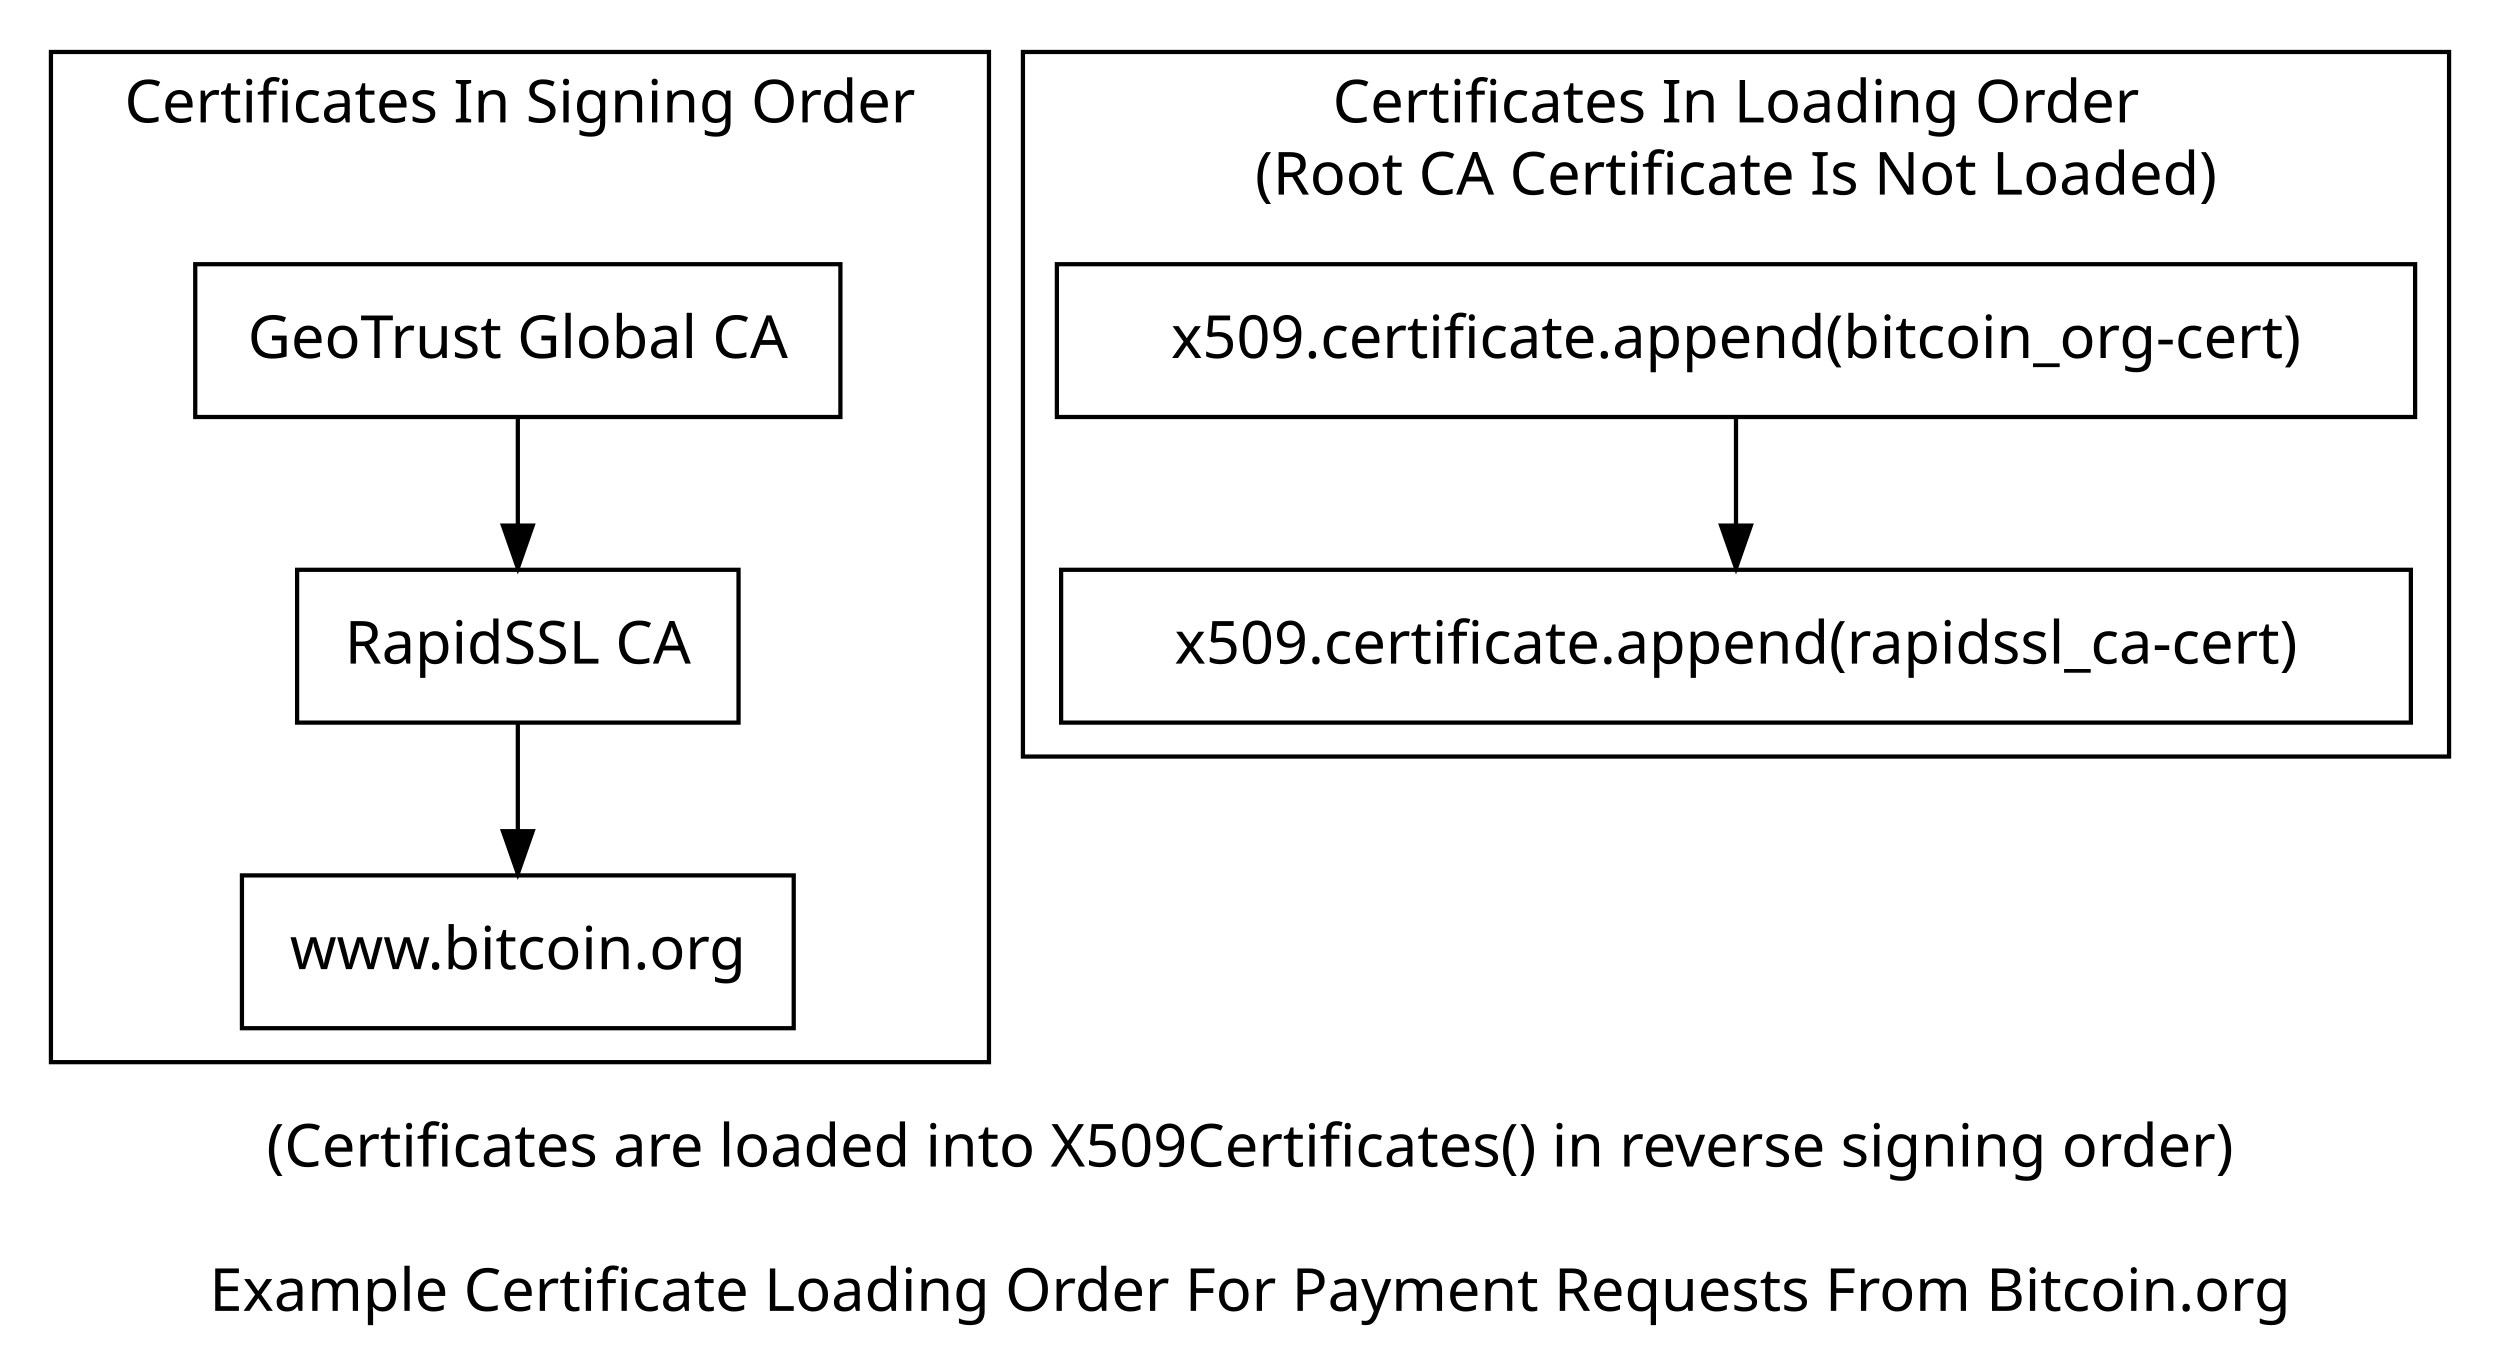
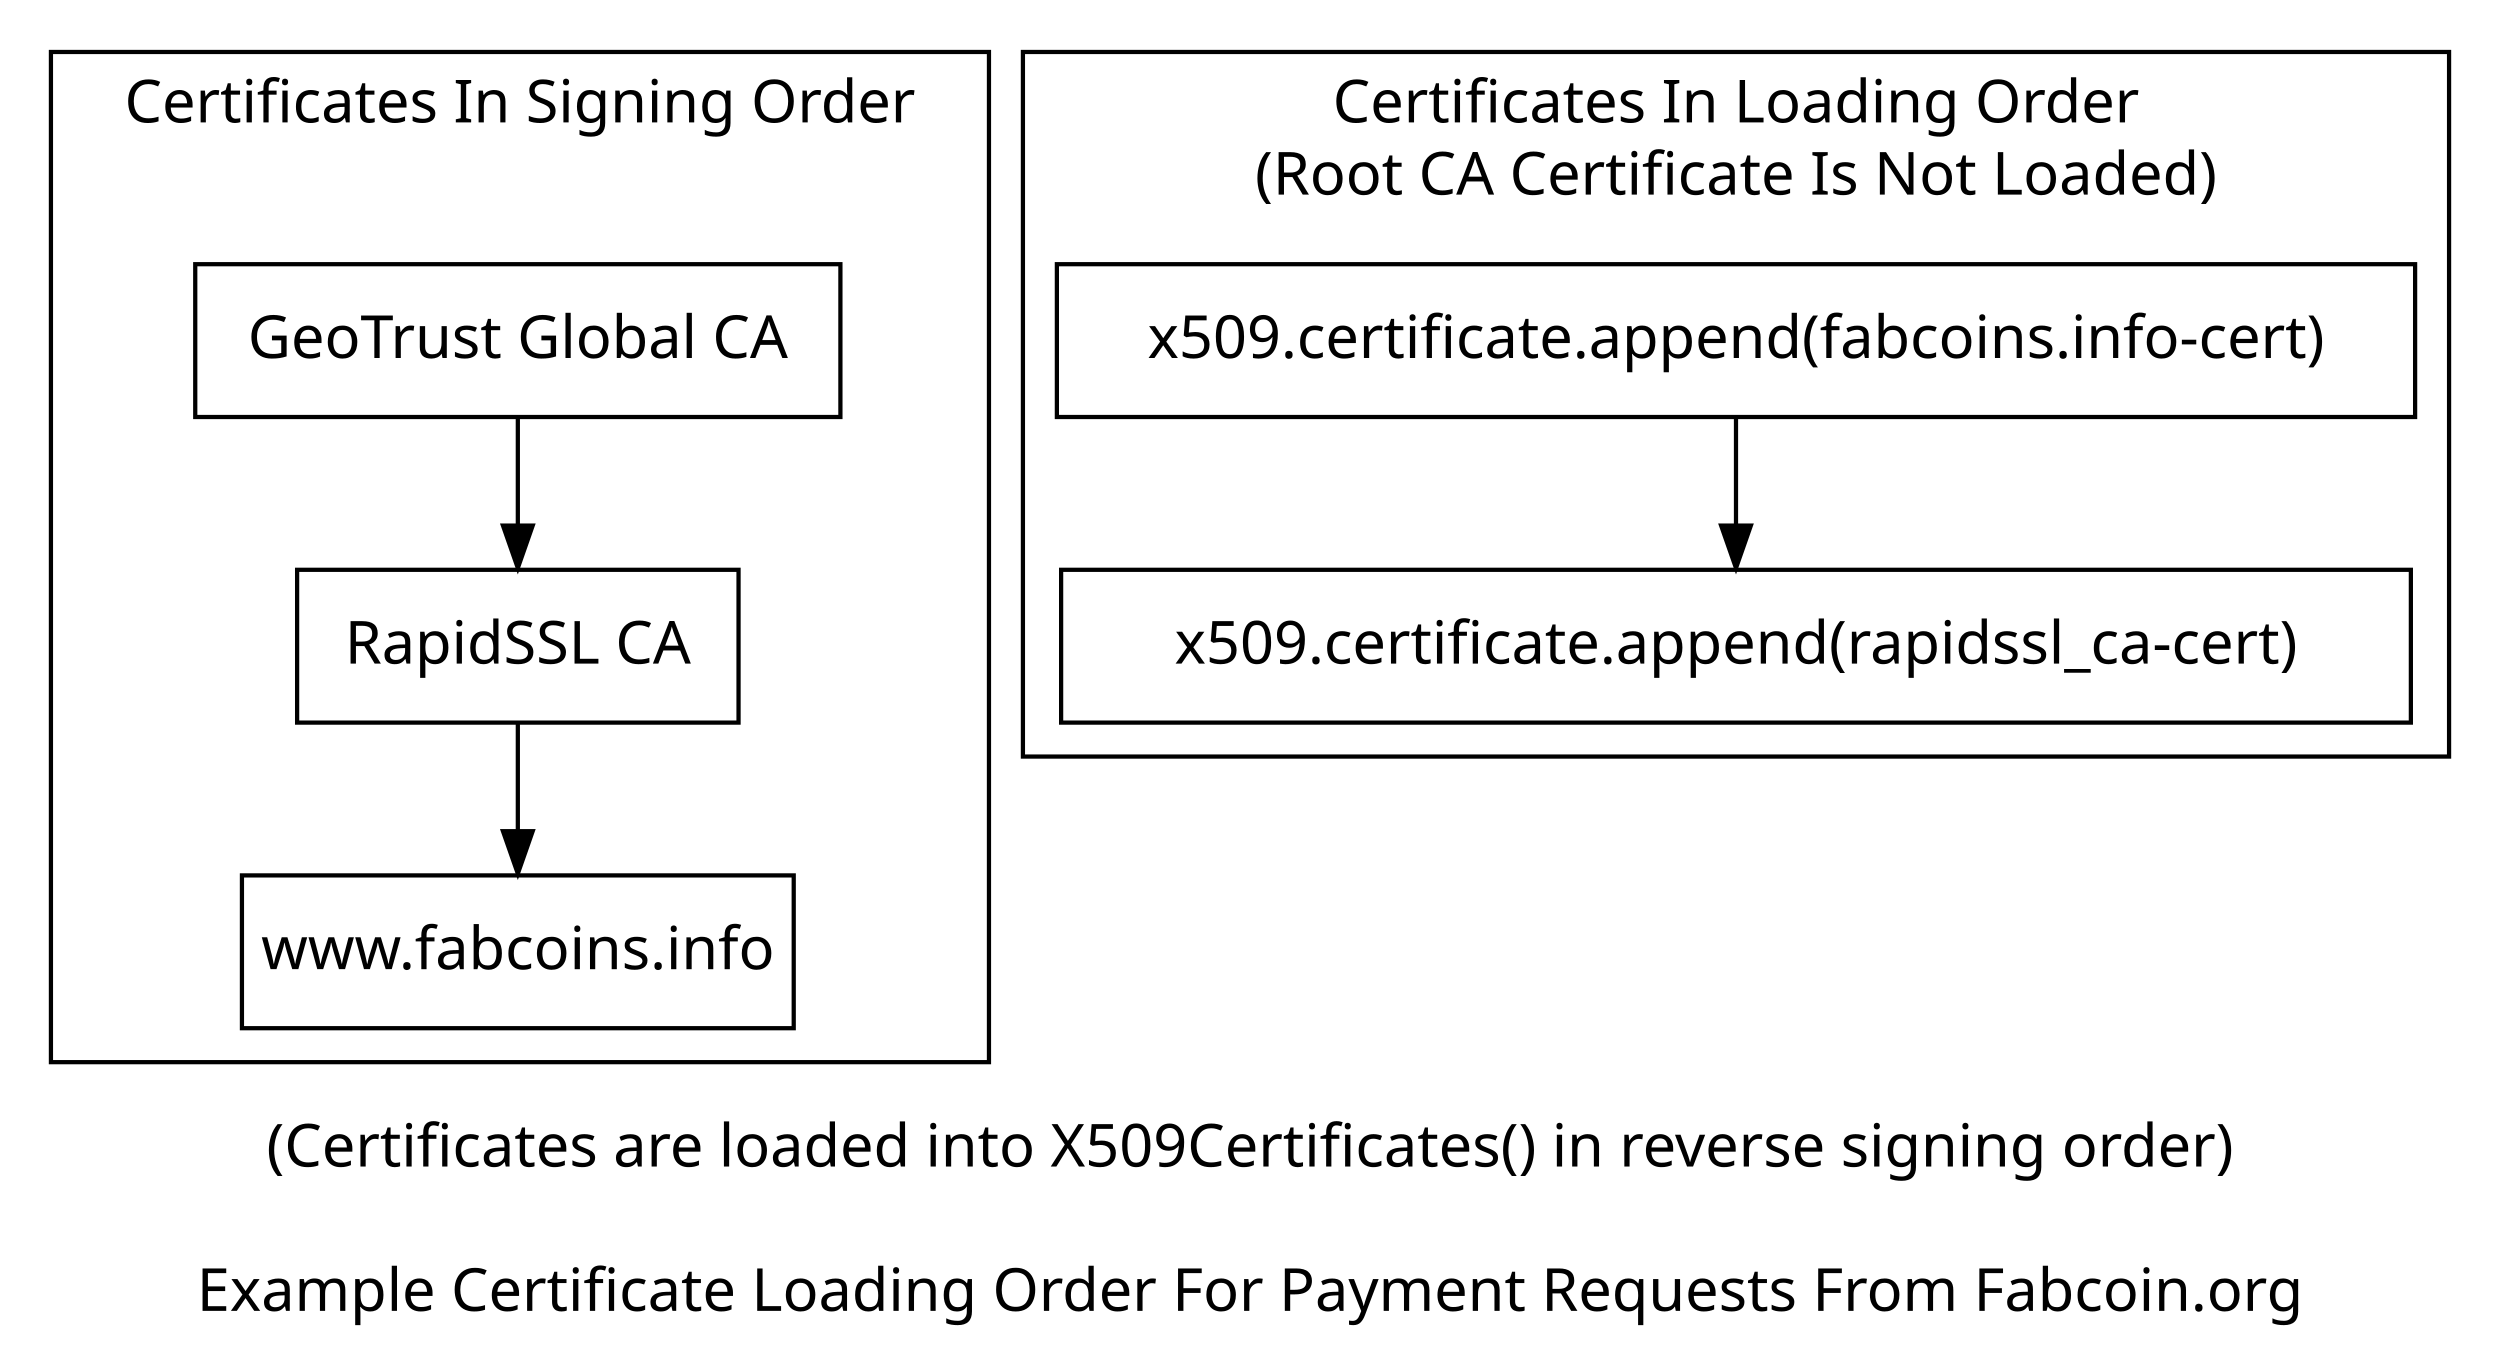
<svg xmlns="http://www.w3.org/2000/svg" width="480pt" height="262pt" viewBox="0.00 0.00 480.00 261.60">
  <g id="graph1" class="graph" transform="scale(0.814941 0.814941) rotate(0) translate(4 317)">
    <polygon fill="white" stroke="white" points="-4,5 -4,-317 586,-317 586,5 -4,5" />
    <text text-anchor="middle" x="290.5" y="-42.4" font-family="Sans" font-size="14.00">(Certificates are loaded into X509Certificates() in reverse signing order)</text>
    <text text-anchor="middle" x="290.5" y="-25.4" font-family="Sans" font-size="14.00"> </text>
-     <text text-anchor="middle" x="290.5" y="-8.4" font-family="Sans" font-size="14.00">Example Certificate Loading Order For Payment Requests From Bitcoin.org</text>
+     <text text-anchor="middle" x="290.5" y="-8.4" font-family="Sans" font-size="14.00">Example Certificate Loading Order For Payment Requests From Fabcoin.org</text>
    <g id="graph2" class="cluster">
      <polygon fill="none" stroke="black" points="8,-67 8,-305 229,-305 229,-67 8,-67" />
      <text text-anchor="middle" x="118.5" y="-288.4" font-family="Sans" font-size="14.00"> Certificates In Signing Order </text>
      <text text-anchor="middle" x="118.5" y="-271.4" font-family="Sans" font-size="14.00"> </text>
    </g>
    <g id="graph3" class="cluster">
      <polygon fill="none" stroke="black" points="237,-139 237,-305 573,-305 573,-139 237,-139" />
      <text text-anchor="middle" x="405" y="-288.4" font-family="Sans" font-size="14.00">Certificates In Loading Order</text>
      <text text-anchor="middle" x="405" y="-271.4" font-family="Sans" font-size="14.00">(Root CA Certificate Is Not Loaded)</text>
    </g>
    <g id="node2" class="node">
      <polygon fill="none" stroke="black" points="183,-111 53,-111 53,-75 183,-75 183,-111" />
-       <text text-anchor="middle" x="118" y="-88.9" font-family="Sans" font-size="14.00">www.bitcoin.org</text>
+       <text text-anchor="middle" x="118" y="-88.9" font-family="Sans" font-size="14.00">www.fabcoins.info</text>
    </g>
    <g id="node3" class="node">
      <polygon fill="none" stroke="black" points="170,-183 66,-183 66,-147 170,-147 170,-183" />
      <text text-anchor="middle" x="118" y="-160.9" font-family="Sans" font-size="14.00">RapidSSL CA</text>
    </g>
    <g id="edge4" class="edge">
      <path fill="none" stroke="black" d="M118,-146.831C118,-139.131 118,-129.974 118,-121.417" />
      <polygon fill="black" stroke="black" points="121.5,-121.413 118,-111.413 114.5,-121.413 121.5,-121.413" />
    </g>
    <g id="node4" class="node">
      <polygon fill="none" stroke="black" points="194,-255 42,-255 42,-219 194,-219 194,-255" />
      <text text-anchor="middle" x="118" y="-232.9" font-family="Sans" font-size="14.00">GeoTrust Global CA</text>
    </g>
    <g id="edge3" class="edge">
      <path fill="none" stroke="black" d="M118,-218.831C118,-211.131 118,-201.974 118,-193.417" />
      <polygon fill="black" stroke="black" points="121.5,-193.413 118,-183.413 114.5,-193.413 121.5,-193.413" />
    </g>
    <g id="node7" class="node">
      <polygon fill="none" stroke="black" points="565,-255 245,-255 245,-219 565,-219 565,-255" />
-       <text text-anchor="middle" x="405" y="-232.9" font-family="Sans" font-size="14.00">    x509.certificate.append(bitcoin_org-cert) </text>
+       <text text-anchor="middle" x="405" y="-232.9" font-family="Sans" font-size="14.00">    x509.certificate.append(fabcoins.info-cert) </text>
    </g>
    <g id="node8" class="node">
      <polygon fill="none" stroke="black" points="564,-183 246,-183 246,-147 564,-147 564,-183" />
      <text text-anchor="middle" x="405" y="-160.9" font-family="Sans" font-size="14.00">    x509.certificate.append(rapidssl_ca-cert) </text>
    </g>
    <g id="edge7" class="edge">
      <path fill="none" stroke="black" d="M405,-218.831C405,-211.131 405,-201.974 405,-193.417" />
      <polygon fill="black" stroke="black" points="408.5,-193.413 405,-183.413 401.5,-193.413 408.5,-193.413" />
    </g>
  </g>
</svg>
